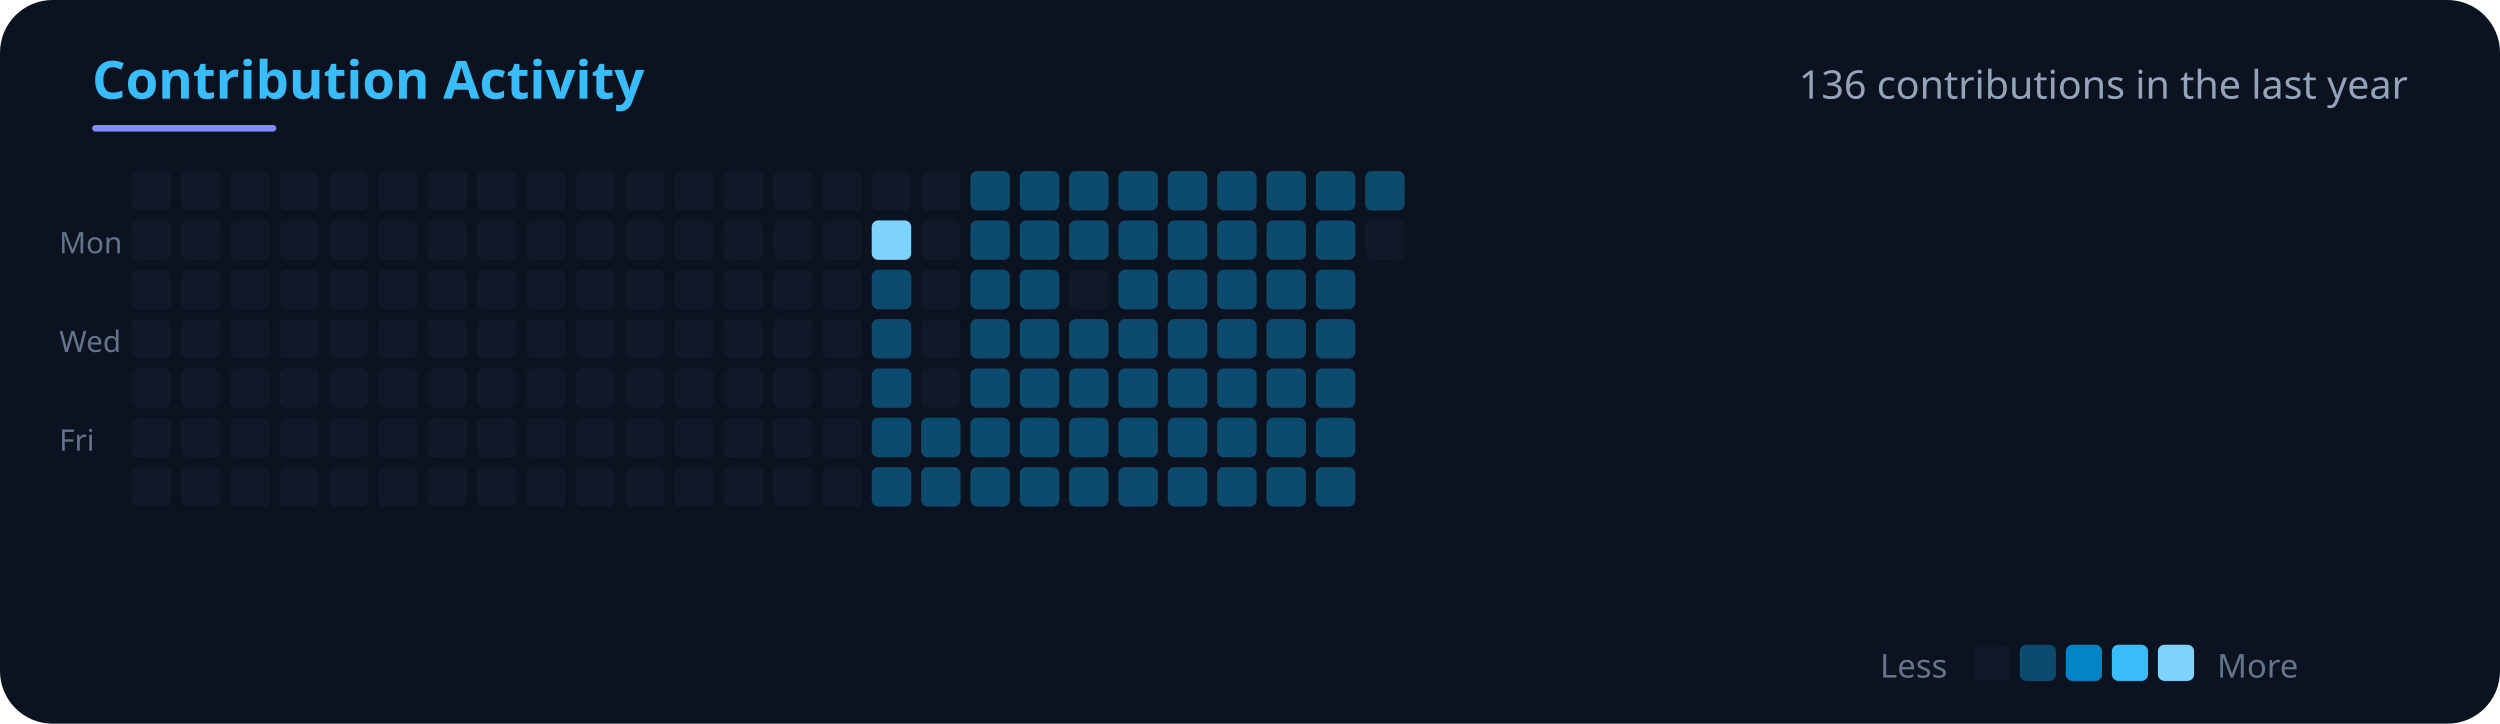
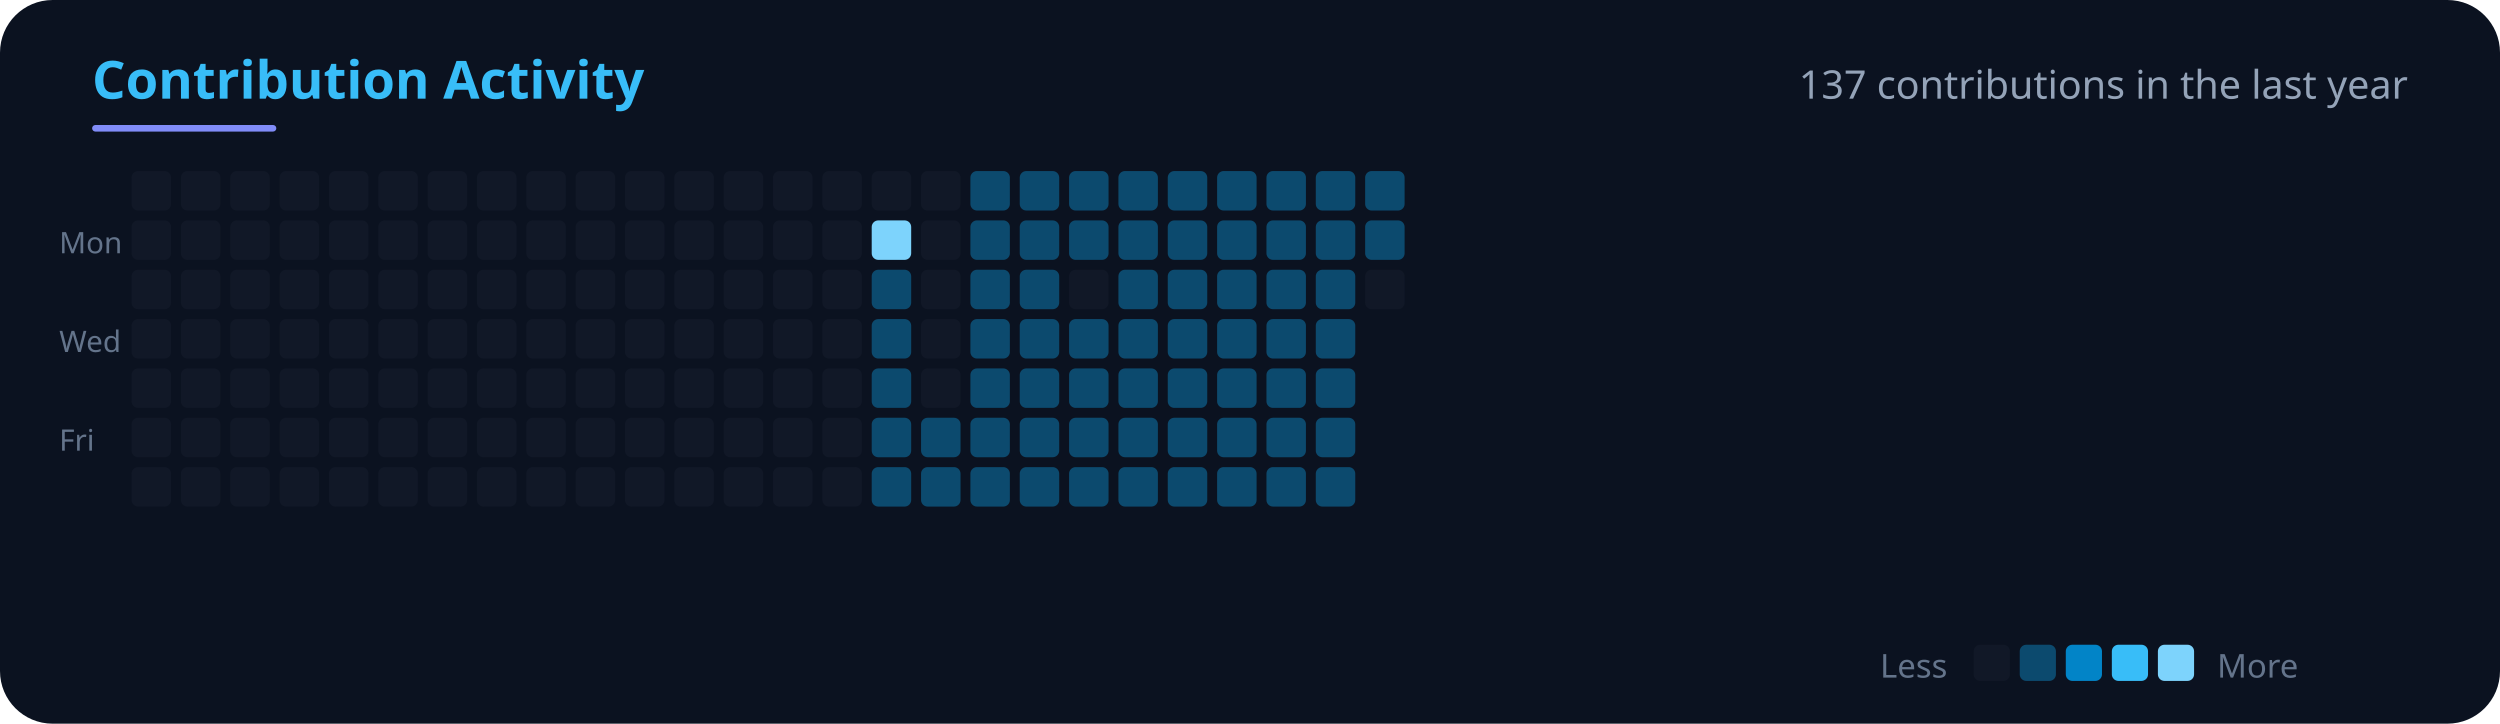
<svg xmlns="http://www.w3.org/2000/svg" width="760" height="220" viewBox="0 0 760 220" role="img">
  <rect width="100%" height="100%" rx="16" fill="#0B1220" />
  <text x="28" y="30" fill="#38BDF8" font-family="Segoe UI, Ubuntu, sans-serif" font-size="16" font-weight="700">Contribution Activity</text>
-   <text x="732" y="30" text-anchor="end" fill="#94A3B8" font-family="Segoe UI, Ubuntu, sans-serif" font-size="12">136 contributions in the last year</text>
+   <text x="732" y="30" text-anchor="end" fill="#94A3B8" font-family="Segoe UI, Ubuntu, sans-serif" font-size="12">137 contributions in the last year</text>
  <rect x="28" y="38" width="56" height="2" rx="1" fill="#818CF8" />
  <text x="18" y="77" fill="#64748B" font-family="Segoe UI, Ubuntu, sans-serif" font-size="9">Mon</text>
  <text x="18" y="107" fill="#64748B" font-family="Segoe UI, Ubuntu, sans-serif" font-size="9">Wed</text>
  <text x="18" y="137" fill="#64748B" font-family="Segoe UI, Ubuntu, sans-serif" font-size="9">Fri</text>
  <rect x="40" y="52" width="12" height="12" rx="2" fill="#111827" />
  <rect x="40" y="67" width="12" height="12" rx="2" fill="#111827" />
  <rect x="40" y="82" width="12" height="12" rx="2" fill="#111827" />
  <rect x="40" y="97" width="12" height="12" rx="2" fill="#111827" />
  <rect x="40" y="112" width="12" height="12" rx="2" fill="#111827" />
  <rect x="40" y="127" width="12" height="12" rx="2" fill="#111827" />
  <rect x="40" y="142" width="12" height="12" rx="2" fill="#111827" />
  <rect x="55" y="52" width="12" height="12" rx="2" fill="#111827" />
  <rect x="55" y="67" width="12" height="12" rx="2" fill="#111827" />
  <rect x="55" y="82" width="12" height="12" rx="2" fill="#111827" />
  <rect x="55" y="97" width="12" height="12" rx="2" fill="#111827" />
  <rect x="55" y="112" width="12" height="12" rx="2" fill="#111827" />
  <rect x="55" y="127" width="12" height="12" rx="2" fill="#111827" />
  <rect x="55" y="142" width="12" height="12" rx="2" fill="#111827" />
  <rect x="70" y="52" width="12" height="12" rx="2" fill="#111827" />
  <rect x="70" y="67" width="12" height="12" rx="2" fill="#111827" />
  <rect x="70" y="82" width="12" height="12" rx="2" fill="#111827" />
  <rect x="70" y="97" width="12" height="12" rx="2" fill="#111827" />
  <rect x="70" y="112" width="12" height="12" rx="2" fill="#111827" />
  <rect x="70" y="127" width="12" height="12" rx="2" fill="#111827" />
  <rect x="70" y="142" width="12" height="12" rx="2" fill="#111827" />
  <rect x="85" y="52" width="12" height="12" rx="2" fill="#111827" />
  <rect x="85" y="67" width="12" height="12" rx="2" fill="#111827" />
  <rect x="85" y="82" width="12" height="12" rx="2" fill="#111827" />
  <rect x="85" y="97" width="12" height="12" rx="2" fill="#111827" />
  <rect x="85" y="112" width="12" height="12" rx="2" fill="#111827" />
  <rect x="85" y="127" width="12" height="12" rx="2" fill="#111827" />
  <rect x="85" y="142" width="12" height="12" rx="2" fill="#111827" />
  <rect x="100" y="52" width="12" height="12" rx="2" fill="#111827" />
  <rect x="100" y="67" width="12" height="12" rx="2" fill="#111827" />
  <rect x="100" y="82" width="12" height="12" rx="2" fill="#111827" />
  <rect x="100" y="97" width="12" height="12" rx="2" fill="#111827" />
  <rect x="100" y="112" width="12" height="12" rx="2" fill="#111827" />
  <rect x="100" y="127" width="12" height="12" rx="2" fill="#111827" />
  <rect x="100" y="142" width="12" height="12" rx="2" fill="#111827" />
  <rect x="115" y="52" width="12" height="12" rx="2" fill="#111827" />
  <rect x="115" y="67" width="12" height="12" rx="2" fill="#111827" />
  <rect x="115" y="82" width="12" height="12" rx="2" fill="#111827" />
  <rect x="115" y="97" width="12" height="12" rx="2" fill="#111827" />
  <rect x="115" y="112" width="12" height="12" rx="2" fill="#111827" />
  <rect x="115" y="127" width="12" height="12" rx="2" fill="#111827" />
  <rect x="115" y="142" width="12" height="12" rx="2" fill="#111827" />
  <rect x="130" y="52" width="12" height="12" rx="2" fill="#111827" />
  <rect x="130" y="67" width="12" height="12" rx="2" fill="#111827" />
  <rect x="130" y="82" width="12" height="12" rx="2" fill="#111827" />
  <rect x="130" y="97" width="12" height="12" rx="2" fill="#111827" />
  <rect x="130" y="112" width="12" height="12" rx="2" fill="#111827" />
  <rect x="130" y="127" width="12" height="12" rx="2" fill="#111827" />
  <rect x="130" y="142" width="12" height="12" rx="2" fill="#111827" />
  <rect x="145" y="52" width="12" height="12" rx="2" fill="#111827" />
  <rect x="145" y="67" width="12" height="12" rx="2" fill="#111827" />
  <rect x="145" y="82" width="12" height="12" rx="2" fill="#111827" />
  <rect x="145" y="97" width="12" height="12" rx="2" fill="#111827" />
  <rect x="145" y="112" width="12" height="12" rx="2" fill="#111827" />
  <rect x="145" y="127" width="12" height="12" rx="2" fill="#111827" />
  <rect x="145" y="142" width="12" height="12" rx="2" fill="#111827" />
  <rect x="160" y="52" width="12" height="12" rx="2" fill="#111827" />
  <rect x="160" y="67" width="12" height="12" rx="2" fill="#111827" />
  <rect x="160" y="82" width="12" height="12" rx="2" fill="#111827" />
  <rect x="160" y="97" width="12" height="12" rx="2" fill="#111827" />
  <rect x="160" y="112" width="12" height="12" rx="2" fill="#111827" />
  <rect x="160" y="127" width="12" height="12" rx="2" fill="#111827" />
  <rect x="160" y="142" width="12" height="12" rx="2" fill="#111827" />
  <rect x="175" y="52" width="12" height="12" rx="2" fill="#111827" />
  <rect x="175" y="67" width="12" height="12" rx="2" fill="#111827" />
  <rect x="175" y="82" width="12" height="12" rx="2" fill="#111827" />
  <rect x="175" y="97" width="12" height="12" rx="2" fill="#111827" />
  <rect x="175" y="112" width="12" height="12" rx="2" fill="#111827" />
  <rect x="175" y="127" width="12" height="12" rx="2" fill="#111827" />
  <rect x="175" y="142" width="12" height="12" rx="2" fill="#111827" />
  <rect x="190" y="52" width="12" height="12" rx="2" fill="#111827" />
  <rect x="190" y="67" width="12" height="12" rx="2" fill="#111827" />
  <rect x="190" y="82" width="12" height="12" rx="2" fill="#111827" />
  <rect x="190" y="97" width="12" height="12" rx="2" fill="#111827" />
  <rect x="190" y="112" width="12" height="12" rx="2" fill="#111827" />
  <rect x="190" y="127" width="12" height="12" rx="2" fill="#111827" />
  <rect x="190" y="142" width="12" height="12" rx="2" fill="#111827" />
  <rect x="205" y="52" width="12" height="12" rx="2" fill="#111827" />
  <rect x="205" y="67" width="12" height="12" rx="2" fill="#111827" />
  <rect x="205" y="82" width="12" height="12" rx="2" fill="#111827" />
  <rect x="205" y="97" width="12" height="12" rx="2" fill="#111827" />
  <rect x="205" y="112" width="12" height="12" rx="2" fill="#111827" />
  <rect x="205" y="127" width="12" height="12" rx="2" fill="#111827" />
  <rect x="205" y="142" width="12" height="12" rx="2" fill="#111827" />
  <rect x="220" y="52" width="12" height="12" rx="2" fill="#111827" />
  <rect x="220" y="67" width="12" height="12" rx="2" fill="#111827" />
  <rect x="220" y="82" width="12" height="12" rx="2" fill="#111827" />
  <rect x="220" y="97" width="12" height="12" rx="2" fill="#111827" />
  <rect x="220" y="112" width="12" height="12" rx="2" fill="#111827" />
  <rect x="220" y="127" width="12" height="12" rx="2" fill="#111827" />
  <rect x="220" y="142" width="12" height="12" rx="2" fill="#111827" />
  <rect x="235" y="52" width="12" height="12" rx="2" fill="#111827" />
  <rect x="235" y="67" width="12" height="12" rx="2" fill="#111827" />
  <rect x="235" y="82" width="12" height="12" rx="2" fill="#111827" />
  <rect x="235" y="97" width="12" height="12" rx="2" fill="#111827" />
  <rect x="235" y="112" width="12" height="12" rx="2" fill="#111827" />
  <rect x="235" y="127" width="12" height="12" rx="2" fill="#111827" />
  <rect x="235" y="142" width="12" height="12" rx="2" fill="#111827" />
  <rect x="250" y="52" width="12" height="12" rx="2" fill="#111827" />
  <rect x="250" y="67" width="12" height="12" rx="2" fill="#111827" />
  <rect x="250" y="82" width="12" height="12" rx="2" fill="#111827" />
  <rect x="250" y="97" width="12" height="12" rx="2" fill="#111827" />
  <rect x="250" y="112" width="12" height="12" rx="2" fill="#111827" />
  <rect x="250" y="127" width="12" height="12" rx="2" fill="#111827" />
  <rect x="250" y="142" width="12" height="12" rx="2" fill="#111827" />
  <rect x="265" y="52" width="12" height="12" rx="2" fill="#111827" />
  <rect x="265" y="67" width="12" height="12" rx="2" fill="#7DD3FC" />
  <rect x="265" y="82" width="12" height="12" rx="2" fill="#0C4A6E" />
  <rect x="265" y="97" width="12" height="12" rx="2" fill="#0C4A6E" />
  <rect x="265" y="112" width="12" height="12" rx="2" fill="#0C4A6E" />
  <rect x="265" y="127" width="12" height="12" rx="2" fill="#0C4A6E" />
  <rect x="265" y="142" width="12" height="12" rx="2" fill="#0C4A6E" />
  <rect x="280" y="52" width="12" height="12" rx="2" fill="#111827" />
  <rect x="280" y="67" width="12" height="12" rx="2" fill="#111827" />
  <rect x="280" y="82" width="12" height="12" rx="2" fill="#111827" />
  <rect x="280" y="97" width="12" height="12" rx="2" fill="#111827" />
  <rect x="280" y="112" width="12" height="12" rx="2" fill="#111827" />
  <rect x="280" y="127" width="12" height="12" rx="2" fill="#0C4A6E" />
  <rect x="280" y="142" width="12" height="12" rx="2" fill="#0C4A6E" />
  <rect x="295" y="52" width="12" height="12" rx="2" fill="#0C4A6E" />
  <rect x="295" y="67" width="12" height="12" rx="2" fill="#0C4A6E" />
  <rect x="295" y="82" width="12" height="12" rx="2" fill="#0C4A6E" />
  <rect x="295" y="97" width="12" height="12" rx="2" fill="#0C4A6E" />
  <rect x="295" y="112" width="12" height="12" rx="2" fill="#0C4A6E" />
  <rect x="295" y="127" width="12" height="12" rx="2" fill="#0C4A6E" />
  <rect x="295" y="142" width="12" height="12" rx="2" fill="#0C4A6E" />
  <rect x="310" y="52" width="12" height="12" rx="2" fill="#0C4A6E" />
  <rect x="310" y="67" width="12" height="12" rx="2" fill="#0C4A6E" />
  <rect x="310" y="82" width="12" height="12" rx="2" fill="#0C4A6E" />
  <rect x="310" y="97" width="12" height="12" rx="2" fill="#0C4A6E" />
  <rect x="310" y="112" width="12" height="12" rx="2" fill="#0C4A6E" />
  <rect x="310" y="127" width="12" height="12" rx="2" fill="#0C4A6E" />
  <rect x="310" y="142" width="12" height="12" rx="2" fill="#0C4A6E" />
  <rect x="325" y="52" width="12" height="12" rx="2" fill="#0C4A6E" />
  <rect x="325" y="67" width="12" height="12" rx="2" fill="#0C4A6E" />
  <rect x="325" y="82" width="12" height="12" rx="2" fill="#111827" />
  <rect x="325" y="97" width="12" height="12" rx="2" fill="#0C4A6E" />
  <rect x="325" y="112" width="12" height="12" rx="2" fill="#0C4A6E" />
  <rect x="325" y="127" width="12" height="12" rx="2" fill="#0C4A6E" />
  <rect x="325" y="142" width="12" height="12" rx="2" fill="#0C4A6E" />
  <rect x="340" y="52" width="12" height="12" rx="2" fill="#0C4A6E" />
  <rect x="340" y="67" width="12" height="12" rx="2" fill="#0C4A6E" />
  <rect x="340" y="82" width="12" height="12" rx="2" fill="#0C4A6E" />
  <rect x="340" y="97" width="12" height="12" rx="2" fill="#0C4A6E" />
  <rect x="340" y="112" width="12" height="12" rx="2" fill="#0C4A6E" />
  <rect x="340" y="127" width="12" height="12" rx="2" fill="#0C4A6E" />
  <rect x="340" y="142" width="12" height="12" rx="2" fill="#0C4A6E" />
  <rect x="355" y="52" width="12" height="12" rx="2" fill="#0C4A6E" />
  <rect x="355" y="67" width="12" height="12" rx="2" fill="#0C4A6E" />
  <rect x="355" y="82" width="12" height="12" rx="2" fill="#0C4A6E" />
  <rect x="355" y="97" width="12" height="12" rx="2" fill="#0C4A6E" />
  <rect x="355" y="112" width="12" height="12" rx="2" fill="#0C4A6E" />
  <rect x="355" y="127" width="12" height="12" rx="2" fill="#0C4A6E" />
  <rect x="355" y="142" width="12" height="12" rx="2" fill="#0C4A6E" />
  <rect x="370" y="52" width="12" height="12" rx="2" fill="#0C4A6E" />
  <rect x="370" y="67" width="12" height="12" rx="2" fill="#0C4A6E" />
  <rect x="370" y="82" width="12" height="12" rx="2" fill="#0C4A6E" />
  <rect x="370" y="97" width="12" height="12" rx="2" fill="#0C4A6E" />
  <rect x="370" y="112" width="12" height="12" rx="2" fill="#0C4A6E" />
  <rect x="370" y="127" width="12" height="12" rx="2" fill="#0C4A6E" />
  <rect x="370" y="142" width="12" height="12" rx="2" fill="#0C4A6E" />
  <rect x="385" y="52" width="12" height="12" rx="2" fill="#0C4A6E" />
  <rect x="385" y="67" width="12" height="12" rx="2" fill="#0C4A6E" />
  <rect x="385" y="82" width="12" height="12" rx="2" fill="#0C4A6E" />
  <rect x="385" y="97" width="12" height="12" rx="2" fill="#0C4A6E" />
  <rect x="385" y="112" width="12" height="12" rx="2" fill="#0C4A6E" />
  <rect x="385" y="127" width="12" height="12" rx="2" fill="#0C4A6E" />
  <rect x="385" y="142" width="12" height="12" rx="2" fill="#0C4A6E" />
  <rect x="400" y="52" width="12" height="12" rx="2" fill="#0C4A6E" />
  <rect x="400" y="67" width="12" height="12" rx="2" fill="#0C4A6E" />
  <rect x="400" y="82" width="12" height="12" rx="2" fill="#0C4A6E" />
  <rect x="400" y="97" width="12" height="12" rx="2" fill="#0C4A6E" />
  <rect x="400" y="112" width="12" height="12" rx="2" fill="#0C4A6E" />
  <rect x="400" y="127" width="12" height="12" rx="2" fill="#0C4A6E" />
  <rect x="400" y="142" width="12" height="12" rx="2" fill="#0C4A6E" />
  <rect x="415" y="52" width="12" height="12" rx="2" fill="#0C4A6E" />
-   <rect x="415" y="67" width="12" height="12" rx="2" fill="#111827" />
+   <rect x="415" y="67" width="12" height="12" rx="2" fill="#0C4A6E" />
+   <rect x="415" y="82" width="12" height="12" rx="2" fill="#111827" />
  <text x="592" y="206" text-anchor="end" fill="#64748B" font-size="10" font-family="Segoe UI, Ubuntu, sans-serif">Less</text>
  <rect x="600" y="196" width="11" height="11" rx="2" fill="#111827" />
  <rect x="614" y="196" width="11" height="11" rx="2" fill="#0C4A6E" />
  <rect x="628" y="196" width="11" height="11" rx="2" fill="#0284C7" />
  <rect x="642" y="196" width="11" height="11" rx="2" fill="#38BDF8" />
  <rect x="656" y="196" width="11" height="11" rx="2" fill="#7DD3FC" />
  <text x="674" y="206" fill="#64748B" font-size="10" font-family="Segoe UI, Ubuntu, sans-serif">More</text>
</svg>
